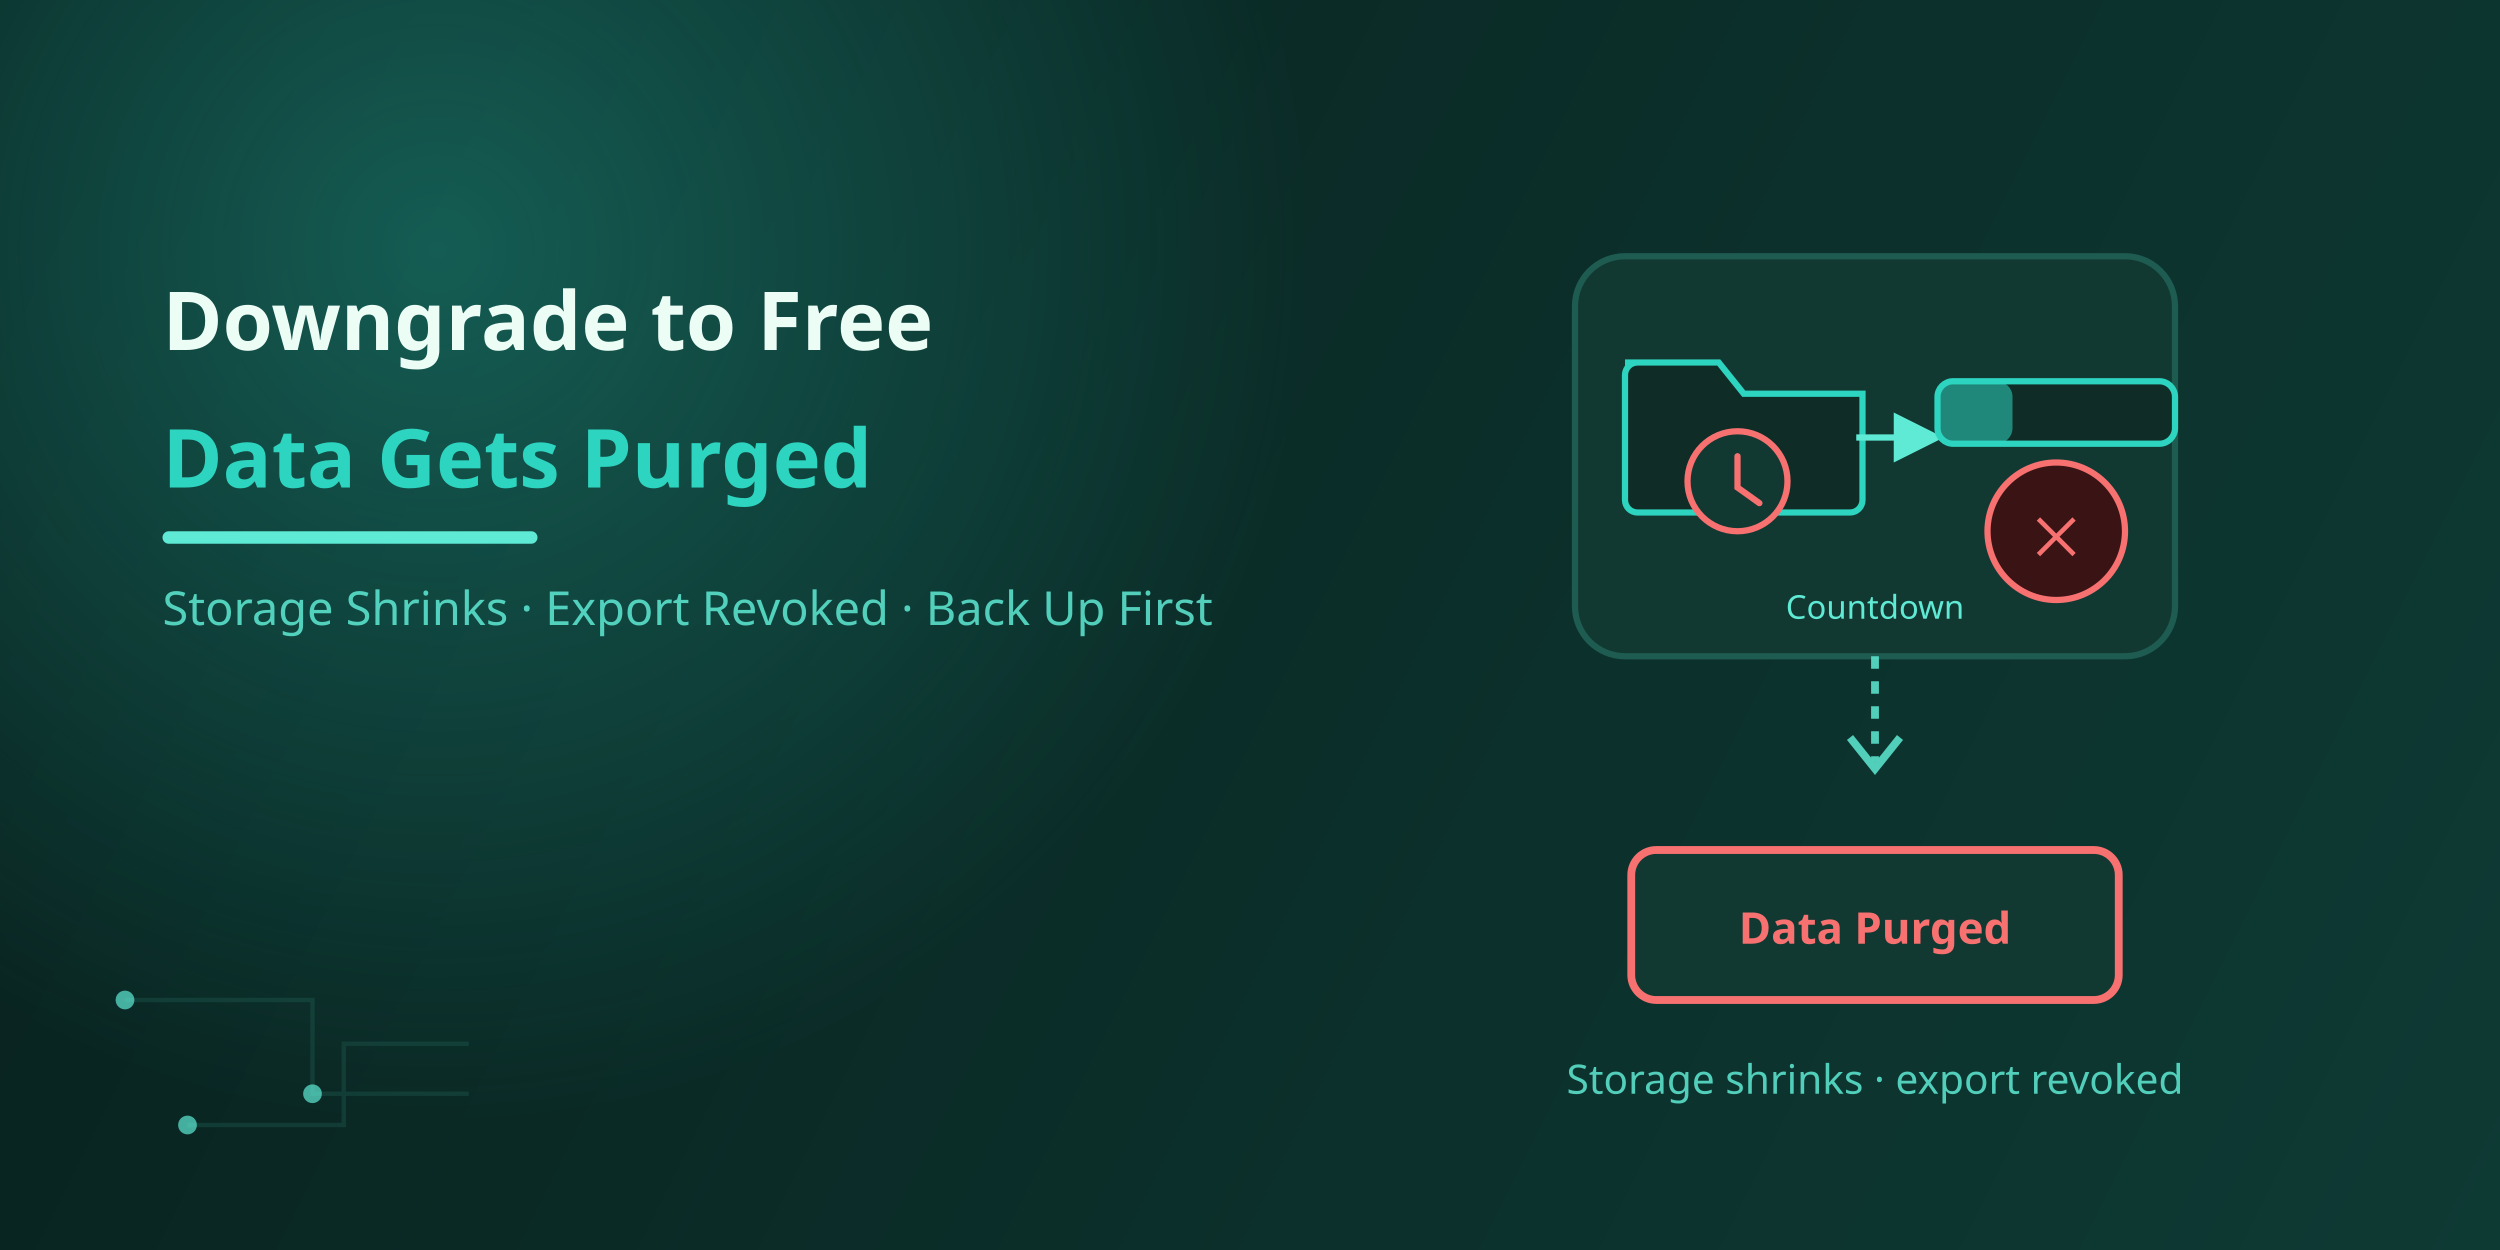
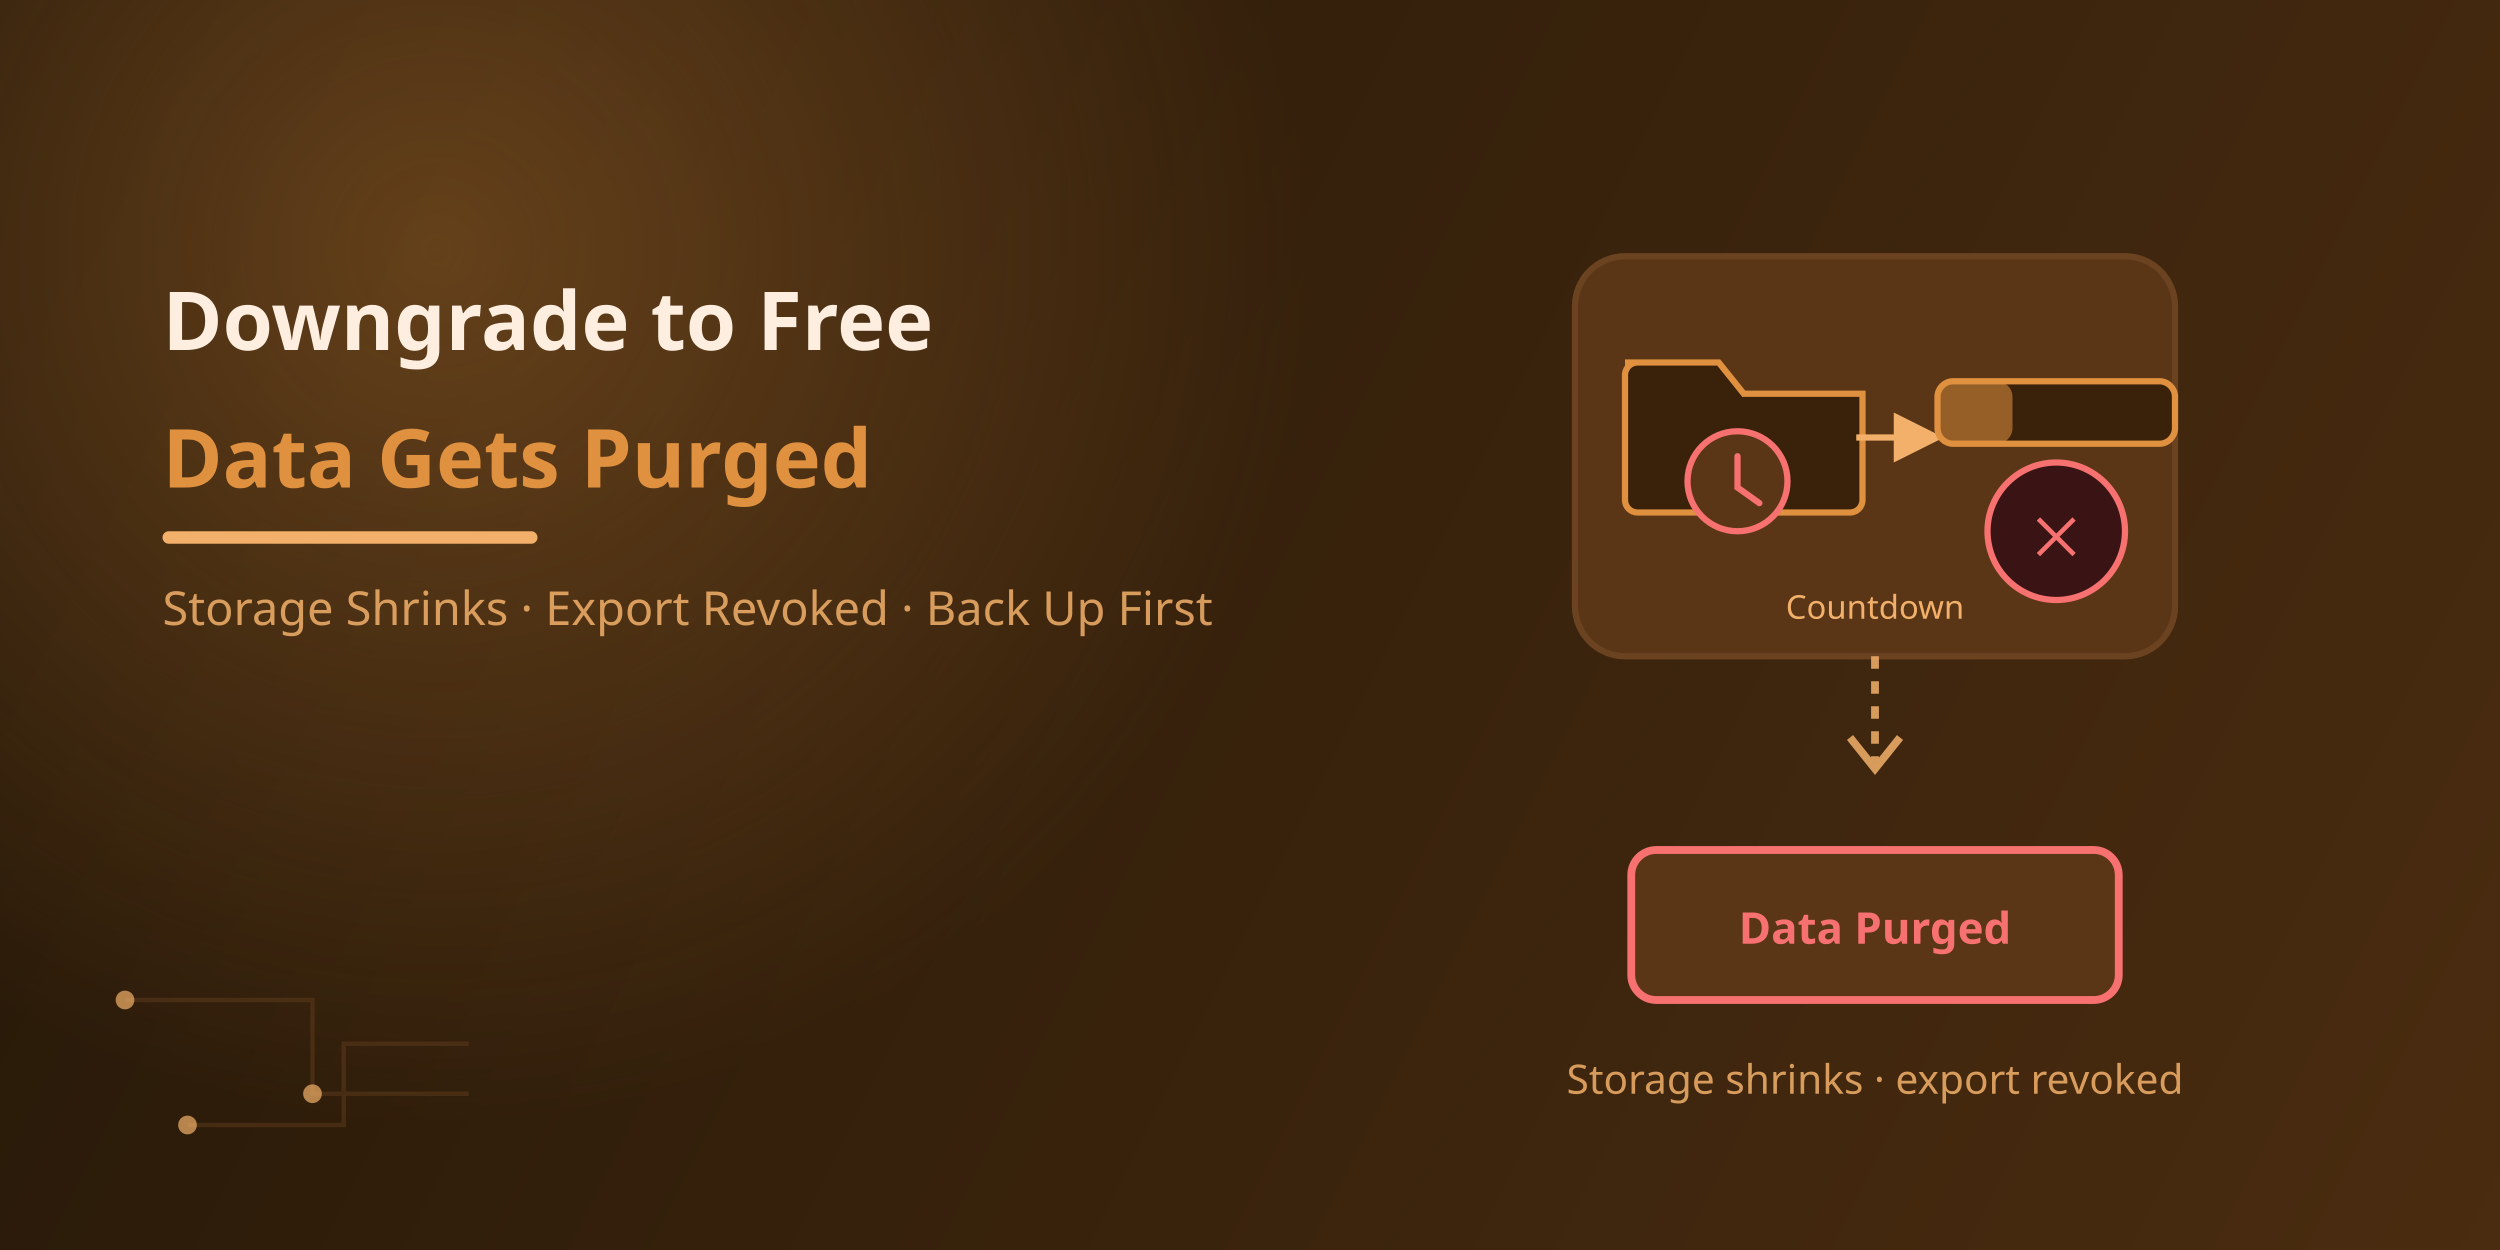
<svg xmlns="http://www.w3.org/2000/svg" viewBox="0 0 800 400" role="img" aria-label="AI订阅Downgrade to Free后数据保留期限封面图">
  <defs>
    <linearGradient id="bgGradDdl" x1="0" y1="0" x2="800" y2="400" gradientUnits="userSpaceOnUse">
-       <stop offset="0" stop-color="#08201d" />
-       <stop offset="1" stop-color="#0e3a34" />
+       <stop offset="0" stop-color="#241708" />
+       <stop offset="1" stop-color="#4a2c10" />
    </linearGradient>
    <radialGradient id="glowDdl" cx="140" cy="80" r="280" gradientUnits="userSpaceOnUse">
-       <stop offset="0" stop-color="#2dd4bf" stop-opacity="0.32" />
-       <stop offset="1" stop-color="#2dd4bf" stop-opacity="0" />
+       <stop offset="0" stop-color="#e0913f" stop-opacity="0.32" />
+       <stop offset="1" stop-color="#e0913f" stop-opacity="0" />
    </radialGradient>
  </defs>
  <rect width="800" height="400" fill="url(#bgGradDdl)" />
  <rect width="800" height="400" fill="url(#glowDdl)" />
-   <g stroke="#1e5b50" stroke-width="1.4" opacity="0.4" fill="none">
+   <g stroke="#6b4321" stroke-width="1.4" opacity="0.4" fill="none">
    <path d="M40 320 h60 v30 h50" />
    <path d="M60 360 h50 v-26 h40" />
  </g>
-   <g fill="#5eead4" opacity="0.7">
+   <g fill="#f2b06a" opacity="0.7">
    <circle cx="40" cy="320" r="3" />
    <circle cx="100" cy="350" r="3" />
    <circle cx="60" cy="360" r="3" />
  </g>
-   <text x="52" y="112" font-family="'PingFang SC','Microsoft YaHei',sans-serif" font-size="26" font-weight="700" fill="#ecfdf5">Downgrade to Free</text>
-   <text x="52" y="156" font-family="'PingFang SC','Microsoft YaHei',sans-serif" font-size="26" font-weight="700" fill="#2dd4bf">Data Gets Purged</text>
-   <rect x="52" y="170" width="120" height="4" rx="2" fill="#5eead4" />
-   <text x="52" y="200" font-family="'PingFang SC','Microsoft YaHei',sans-serif" font-size="15" font-weight="400" fill="#5eead4" opacity="0.85">Storage Shrinks · Export Revoked · Back Up First</text>
+   <text x="52" y="112" font-family="'PingFang SC','Microsoft YaHei',sans-serif" font-size="26" font-weight="700" fill="#fdeee0">Downgrade to Free</text>
+   <text x="52" y="156" font-family="'PingFang SC','Microsoft YaHei',sans-serif" font-size="26" font-weight="700" fill="#e0913f">Data Gets Purged</text>
+   <rect x="52" y="170" width="120" height="4" rx="2" fill="#f2b06a" />
+   <text x="52" y="200" font-family="'PingFang SC','Microsoft YaHei',sans-serif" font-size="15" font-weight="400" fill="#f2b06a" opacity="0.85">Storage Shrinks · Export Revoked · Back Up First</text>
  <defs>
    <marker id="arrowDdl" markerWidth="8" markerHeight="8" refX="4" refY="4" orient="auto">
-       <path d="M0 0 L8 4 L0 8 Z" fill="#5eead4" />
+       <path d="M0 0 L8 4 L0 8 Z" fill="#f2b06a" />
    </marker>
  </defs>
  <g transform="translate(600,146)">
-     <rect x="-96" y="-64" width="192" height="128" rx="16" fill="#123832" stroke="#1e5b50" stroke-width="2" />
-     <path d="M-80 -30 h30 l8 10 h38 v34 a4 4 0 0 1 -4 4 h-68 a4 4 0 0 1 -4 -4 v-40 a4 4 0 0 1 4 -4 z" fill="#0f2c26" stroke="#2dd4bf" stroke-width="2" />
-     <circle cx="-44" cy="8" r="16" fill="#123832" stroke="#f87171" stroke-width="2" />
+     <rect x="-96" y="-64" width="192" height="128" rx="16" fill="#5a3616" stroke="#6b4321" stroke-width="2" />
+     <path d="M-80 -30 h30 l8 10 h38 v34 a4 4 0 0 1 -4 4 h-68 a4 4 0 0 1 -4 -4 v-40 a4 4 0 0 1 4 -4 z" fill="#3a2109" stroke="#e0913f" stroke-width="2" />
+     <circle cx="-44" cy="8" r="16" fill="#5a3616" stroke="#f87171" stroke-width="2" />
    <path d="M-44 0 v10 l7 5" stroke="#f87171" stroke-width="2" stroke-linecap="round" fill="none" />
-     <path d="M-6 -6 h20" stroke="#5eead4" stroke-width="2" marker-end="url(#arrowDdl)" />
-     <rect x="20" y="-24" width="76" height="20" rx="5" fill="#0f2c26" stroke="#2dd4bf" stroke-width="2" />
-     <rect x="20" y="-24" width="24" height="20" rx="5" fill="#2dd4bf" opacity="0.55" />
+     <path d="M-6 -6 h20" stroke="#f2b06a" stroke-width="2" marker-end="url(#arrowDdl)" />
+     <rect x="20" y="-24" width="76" height="20" rx="5" fill="#3a2109" stroke="#e0913f" stroke-width="2" />
+     <rect x="20" y="-24" width="24" height="20" rx="5" fill="#e0913f" opacity="0.55" />
    <circle cx="58" cy="24" r="22" fill="#3a1414" stroke="#f87171" stroke-width="2" />
    <text x="58" y="32" text-anchor="middle" font-size="18" fill="#f87171">✕</text>
-     <text x="0" y="52" text-anchor="middle" font-family="'PingFang SC','Microsoft YaHei',sans-serif" font-size="10.5" fill="#5eead4">Countdown</text>
+     <text x="0" y="52" text-anchor="middle" font-family="'PingFang SC','Microsoft YaHei',sans-serif" font-size="10.5" fill="#f2b06a">Countdown</text>
  </g>
-   <g stroke="#5eead4" stroke-width="2.5" fill="none" opacity="0.85">
+   <g stroke="#f2b06a" stroke-width="2.5" fill="none" opacity="0.85">
    <path d="M600 210 v34" stroke-dasharray="4 4" />
    <path d="M592 236 l8 10 l8 -10" fill="none" />
  </g>
  <g transform="translate(600,296)">
-     <rect x="-78" y="-24" width="156" height="48" rx="8" fill="#123832" stroke="#f87171" stroke-width="2.5" />
+     <rect x="-78" y="-24" width="156" height="48" rx="8" fill="#5a3616" stroke="#f87171" stroke-width="2.5" />
    <text x="0" y="6" text-anchor="middle" font-family="'PingFang SC','Microsoft YaHei',sans-serif" font-size="14" fill="#f87171" font-weight="700">Data Purged</text>
  </g>
-   <text x="600" y="350" text-anchor="middle" font-family="'PingFang SC','Microsoft YaHei',sans-serif" font-size="13" fill="#5eead4" opacity="0.85">Storage shrinks · export revoked</text>
+   <text x="600" y="350" text-anchor="middle" font-family="'PingFang SC','Microsoft YaHei',sans-serif" font-size="13" fill="#f2b06a" opacity="0.85">Storage shrinks · export revoked</text>
</svg>
